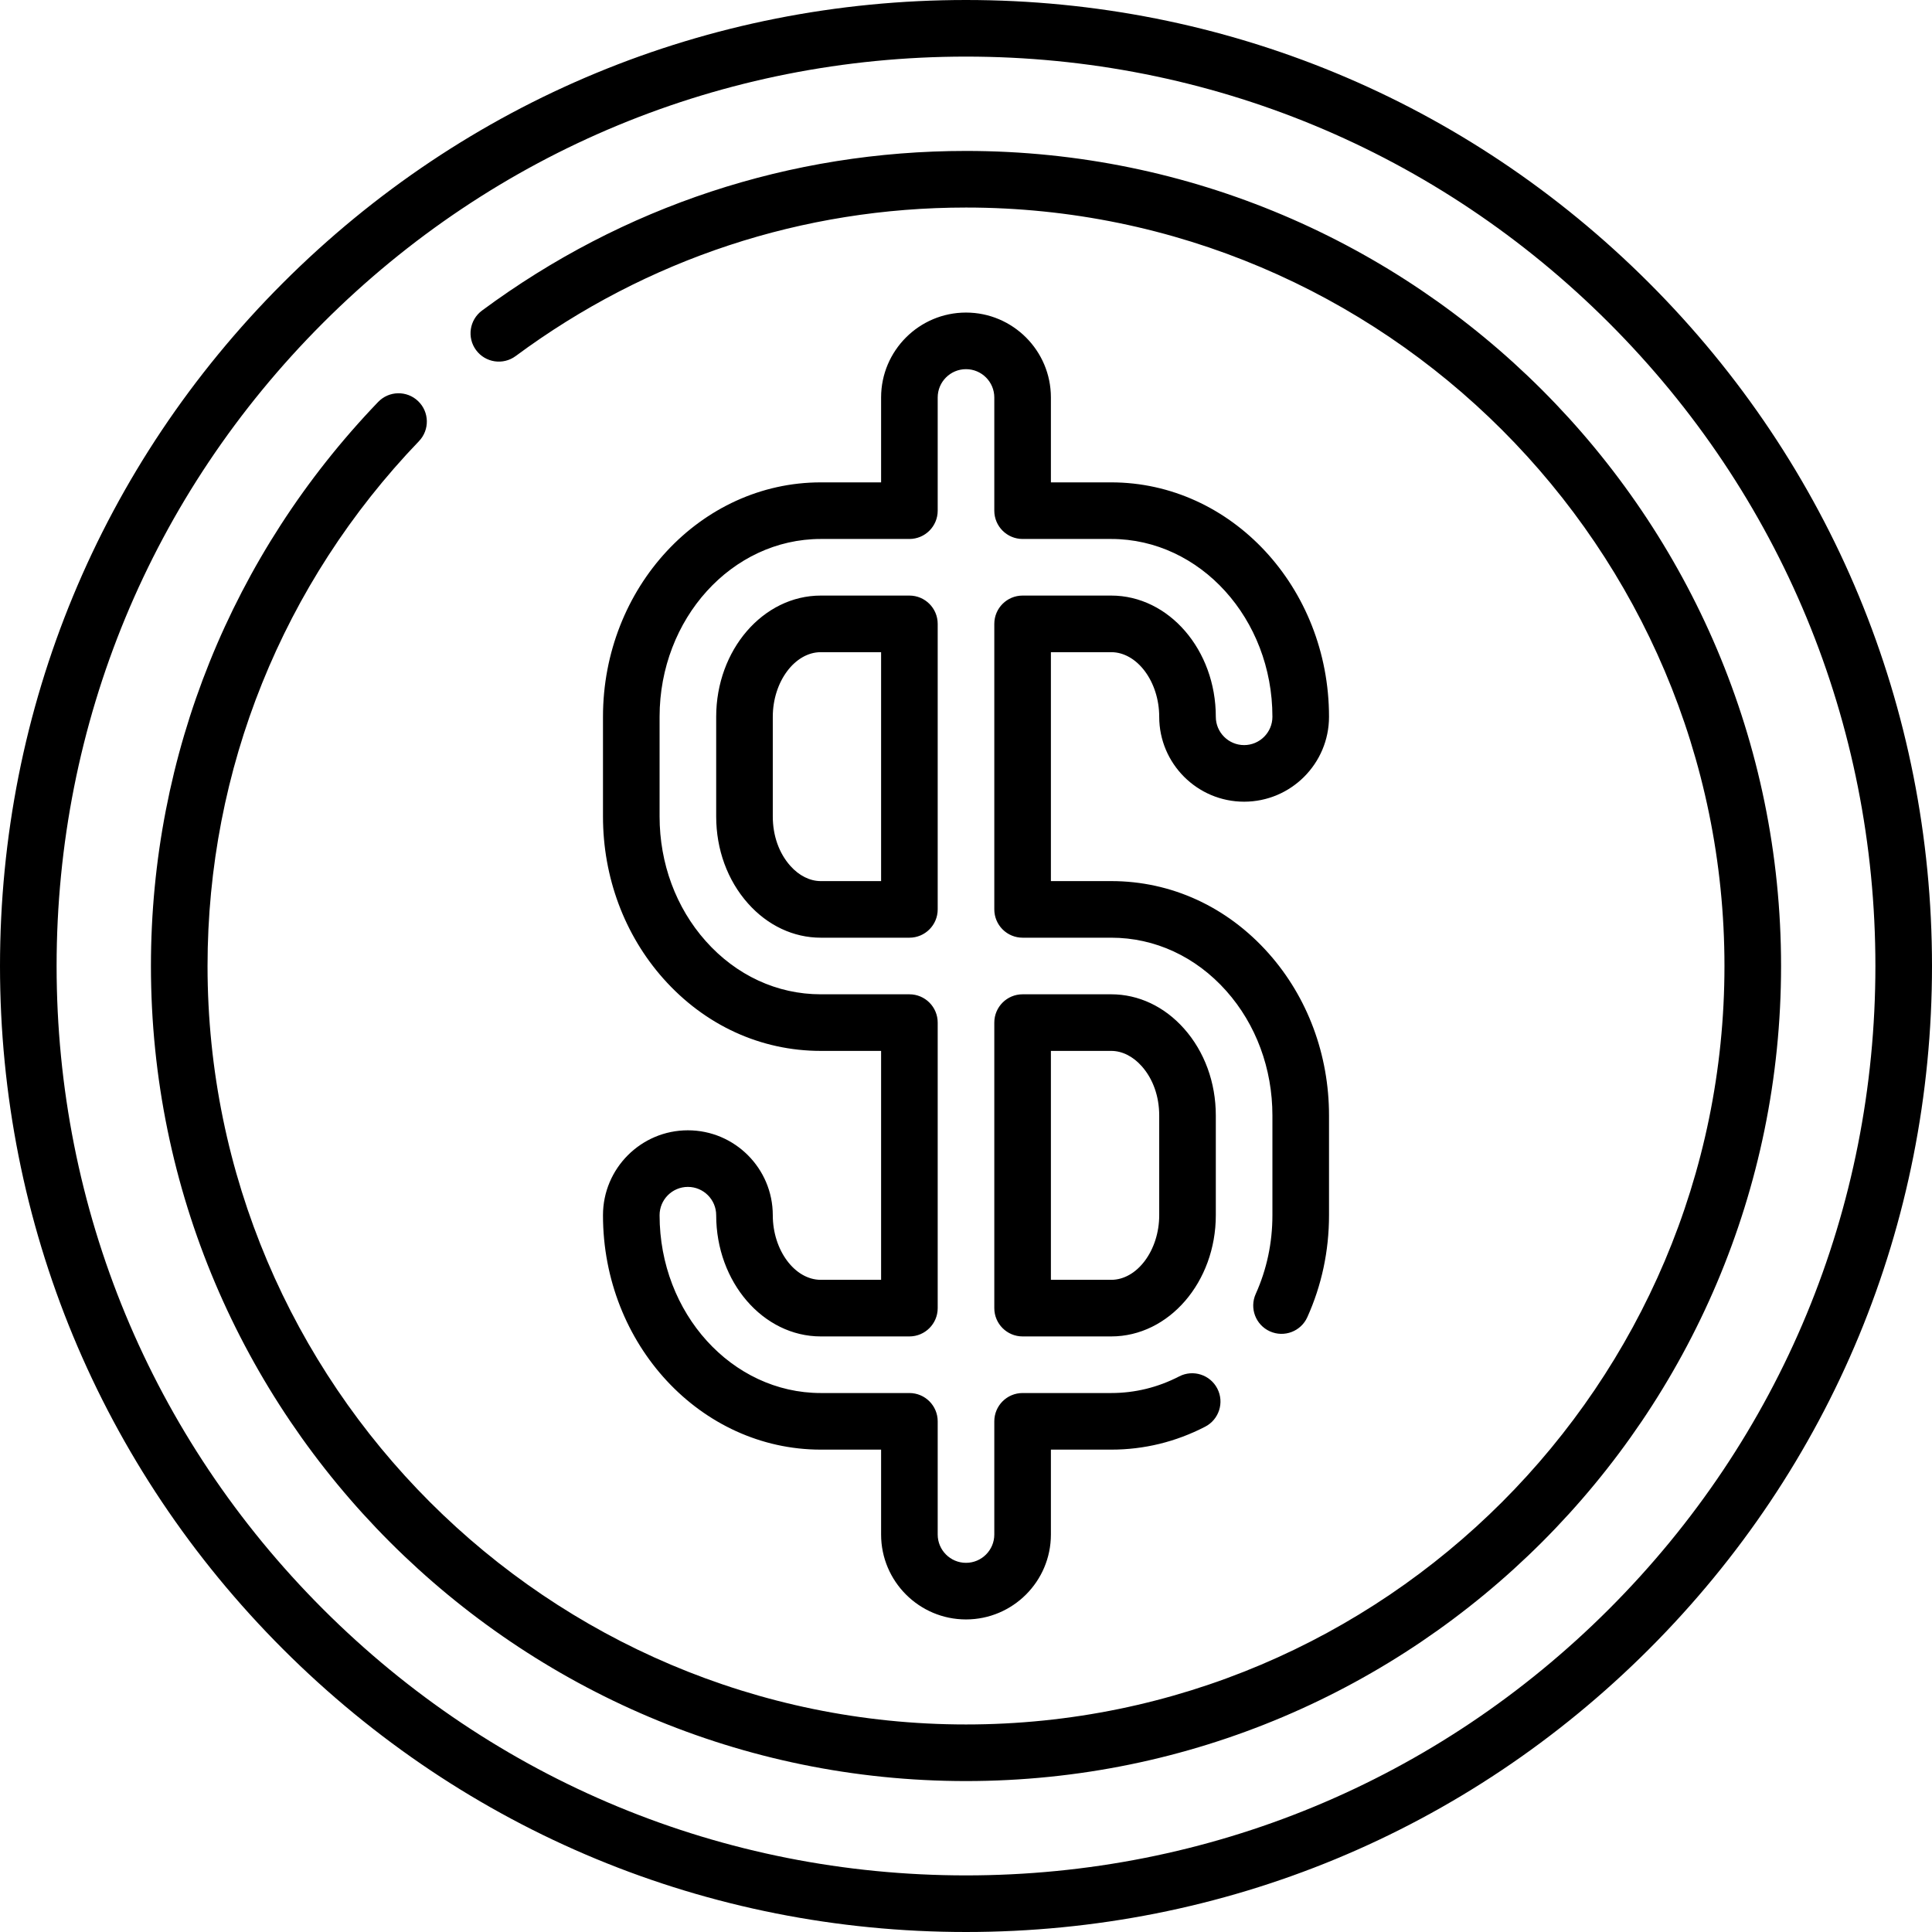
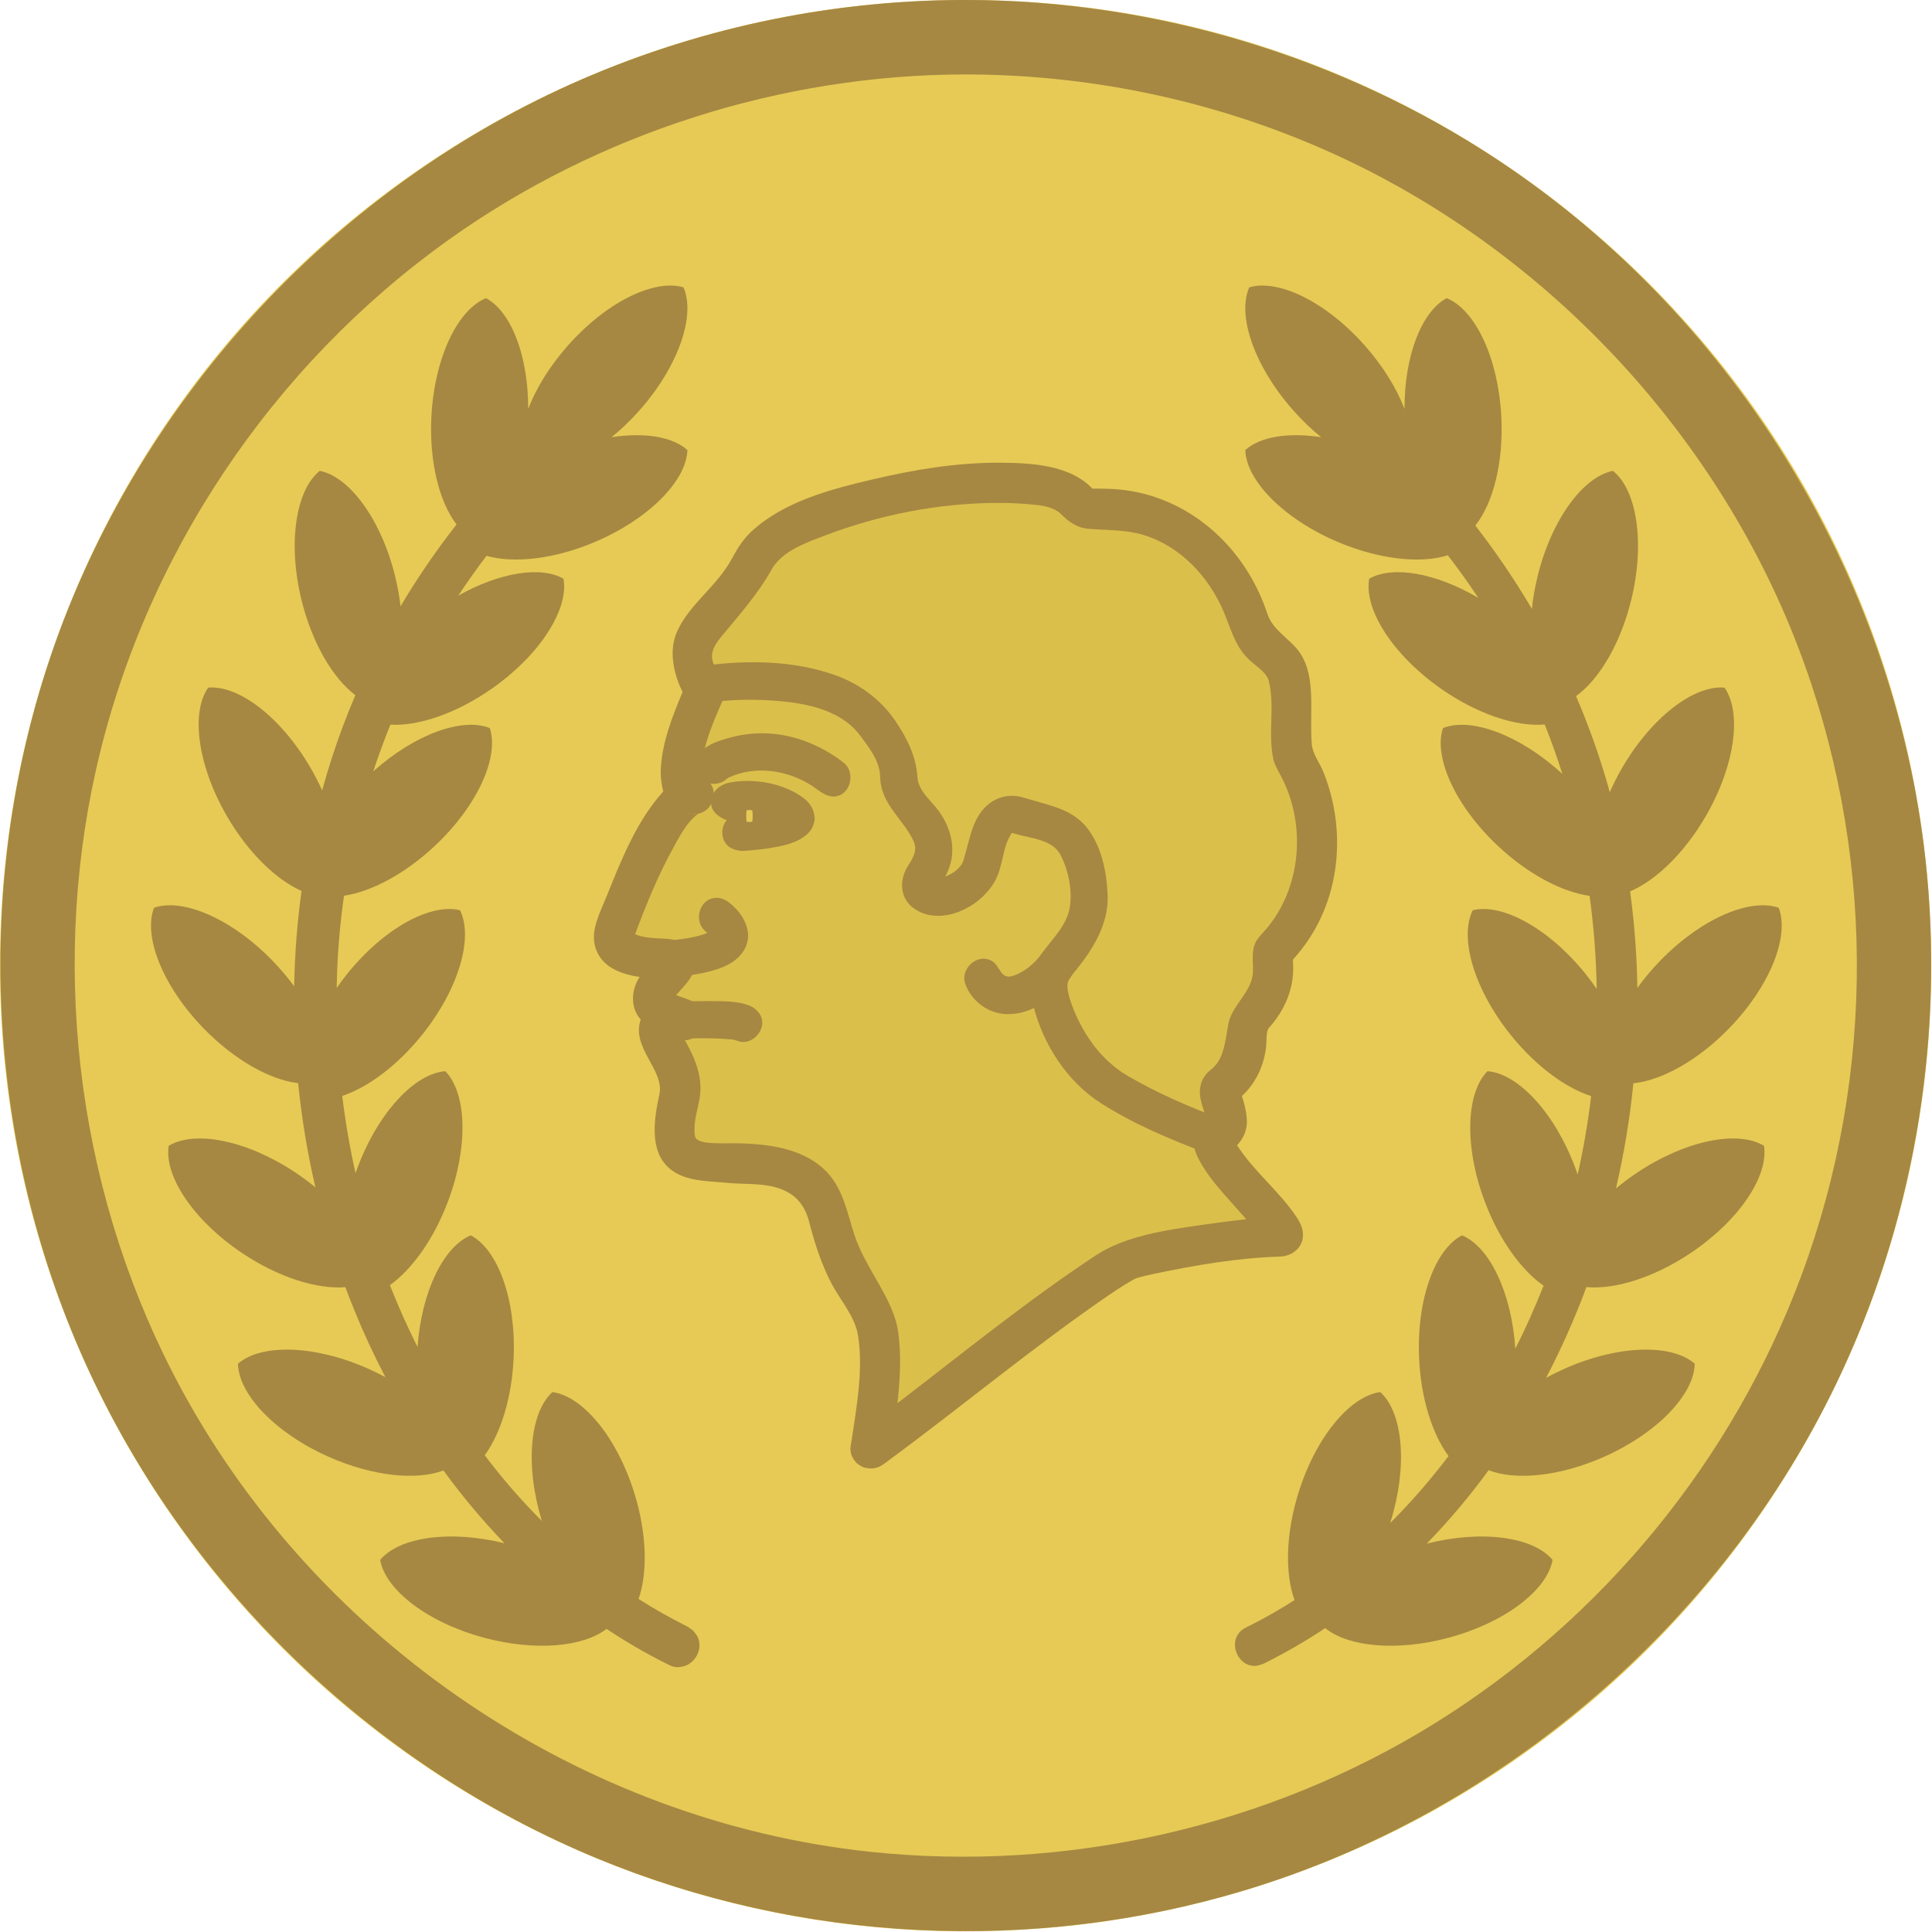
- <svg xmlns="http://www.w3.org/2000/svg" id="Capa_1" enable-background="new 0 0 512 512" height="512" viewBox="0 0 512 512" width="512">
-   <g>
-     <g>
-       <path d="m217.519 339.167c-6.896 0-12.722-7.842-12.722-17.125 0-12.407-10.093-22.5-22.5-22.5s-22.5 10.093-22.5 22.5c0 34.256 25.894 62.125 57.722 62.125h15.981v22.5c0 12.407 10.093 22.5 22.5 22.5s22.5-10.093 22.5-22.5v-22.5h15.981c8.709 0 17.085-2.044 24.896-6.076 3.681-1.9 5.125-6.423 3.225-10.104-1.899-3.68-6.422-5.125-10.104-3.225-5.663 2.923-11.725 4.405-18.017 4.405h-23.481c-4.142 0-7.5 3.358-7.5 7.5v30c0 4.136-3.364 7.5-7.5 7.5s-7.5-3.364-7.5-7.5v-30c0-4.142-3.358-7.5-7.5-7.5h-23.481c-23.557 0-42.722-21.14-42.722-47.125 0-4.136 3.364-7.5 7.5-7.5 4.135 0 7.5 3.364 7.5 7.5 0 17.714 12.436 32.125 27.722 32.125h23.481c4.142 0 7.5-3.358 7.5-7.5v-75.667c0-4.142-3.358-7.5-7.5-7.5h-23.48c-11.58 0-22.416-5.015-30.512-14.123-7.875-8.858-12.211-20.579-12.211-33.002v-26.417c0-25.985 19.165-47.125 42.722-47.125h23.481c4.142 0 7.5-3.358 7.5-7.5v-30c0-4.136 3.364-7.5 7.5-7.5s7.5 3.364 7.5 7.5v30c0 4.142 3.358 7.5 7.5 7.5h23.481c23.557 0 42.722 21.14 42.722 47.125 0 4.136-3.364 7.5-7.5 7.5-4.135 0-7.5-3.364-7.5-7.5 0-17.714-12.436-32.125-27.722-32.125h-23.481c-4.142 0-7.5 3.358-7.5 7.5v75.666c0 1.989.79 3.897 2.197 5.303 1.407 1.407 3.314 2.197 5.303 2.197h23.48c11.58 0 22.416 5.015 30.512 14.123 7.875 8.858 12.211 20.579 12.211 33.002v26.418c0 7.322-1.489 14.341-4.424 20.863-1.7 3.777-.017 8.217 3.76 9.917 3.777 1.701 8.217.017 9.917-3.76 3.813-8.47 5.747-17.561 5.747-27.02v-26.418c0-16.101-5.682-31.36-16-42.968-10.982-12.354-25.8-19.158-41.724-19.157h-15.98v-60.666h15.981c6.896 0 12.722 7.842 12.722 17.125 0 12.407 10.093 22.5 22.5 22.5s22.5-10.093 22.5-22.5c0-34.256-25.894-62.125-57.722-62.125h-15.98v-22.5c0-12.407-10.093-22.5-22.5-22.5s-22.5 10.093-22.5 22.5v22.5h-15.981c-31.828 0-57.722 27.869-57.722 62.125v26.417c0 16.101 5.682 31.36 16 42.968 10.982 12.354 25.8 19.158 41.724 19.157h15.98v60.667zm38.481-299.167c-46.53 0-90.884 14.628-128.265 42.303-3.329 2.464-4.03 7.161-1.565 10.49 2.465 3.33 7.162 4.031 10.49 1.565 34.78-25.748 76.047-39.358 119.34-39.358 110.832 0 201 90.168 201 201s-90.168 201-201 201-201-90.168-201-201c0-52.048 19.898-101.443 56.029-139.087 2.868-2.988 2.771-7.736-.218-10.604s-7.737-2.771-10.604.218c-38.825 40.45-60.207 93.534-60.207 149.473 0 119.103 96.897 216 216 216s216-96.897 216-216-96.897-216-216-216zm181.02 34.98c-48.353-48.351-112.64-74.98-181.02-74.98s-132.667 26.629-181.02 74.98c-48.351 48.353-74.98 112.64-74.98 181.02s26.629 132.667 74.98 181.02c48.353 48.351 112.64 74.98 181.02 74.98s132.667-26.629 181.02-74.98c48.351-48.353 74.98-112.64 74.98-181.02s-26.629-132.667-74.98-181.02zm-10.607 351.433c-45.519 45.519-106.039 70.587-170.413 70.587s-124.894-25.068-170.413-70.587-70.587-106.039-70.587-170.413 25.068-124.894 70.587-170.413 106.039-70.587 170.413-70.587 124.894 25.068 170.413 70.587 70.587 106.039 70.587 170.413-25.068 124.894-70.587 170.413zm-131.932-162.914h-23.481c-4.142 0-7.5 3.358-7.5 7.5v75.668c0 4.142 3.358 7.5 7.5 7.5h23.481c15.286 0 27.722-14.411 27.722-32.125v-26.418c0-8.746-2.991-16.927-8.422-23.036-5.209-5.861-12.063-9.089-19.3-9.089zm12.723 58.543c0 9.283-5.826 17.125-12.722 17.125h-15.982v-60.668h15.981c2.893 0 5.766 1.439 8.089 4.054 2.988 3.361 4.633 8.003 4.633 13.071v26.418zm-66.204-164.209h-23.481c-15.286 0-27.722 14.411-27.722 32.125v26.417c0 8.746 2.991 16.927 8.422 23.036 5.209 5.861 12.064 9.089 19.301 9.089h23.48c4.142 0 7.5-3.358 7.5-7.5v-75.667c0-4.142-3.358-7.5-7.5-7.5zm-7.5 75.667h-15.981c-2.893 0-5.766-1.439-8.089-4.054-2.988-3.361-4.633-8.003-4.633-13.071v-26.417c0-9.283 5.826-17.125 12.722-17.125h15.981z" />
+ <svg xmlns="http://www.w3.org/2000/svg" width="100%" height="100%" viewBox="0 0 865 865" version="1.1" xml:space="preserve" style="fill-rule:evenodd;clip-rule:evenodd;stroke-linejoin:round;stroke-miterlimit:2;">
+   <g transform="matrix(1,0,0,1,-687.256,-387.769)">
+     <g transform="matrix(2.02492,0,0,2.35797,0,0)">
+       <g transform="matrix(1.36605,0,0,0.653248,-4537.04,-1672.57)">
+         <g transform="matrix(0.446468,0,0,0.80177,1112.14,1537.37)">
+           <circle cx="5854.59" cy="1940.01" r="350.082" style="fill:rgb(230,202,85);" />
+         </g>
+         <g transform="matrix(0.446468,0,0,0.80177,1112.14,1537.37)">
+           <path d="M5855.15,1589.93C5923.24,1590.09 5991.07,1610.51 6047.64,1647.99C6134.12,1705.31 6193.31,1802.16 6203.13,1907C6209.01,1969.78 6197.71,2034.07 6170.59,2090.77C6128.59,2178.55 6048.69,2247.24 5955.56,2275.29C5879.1,2298.31 5795.04,2294.33 5720.83,2263.59C5642.07,2230.96 5576.04,2168.44 5539.05,2091.73C5499.73,2010.17 5493.75,1913.02 5523.26,1826.77C5554.18,1736.39 5623.9,1659.77 5711.54,1620.44C5755.79,1600.58 5804,1590.2 5852.89,1589.93C5853.65,1589.93 5854.4,1589.93 5855.15,1589.93ZM5854.07,1616.92C5787.86,1617.08 5721.43,1638.16 5667.23,1676.83C5603.3,1722.45 5556.57,1791.62 5539.22,1869.51C5522.55,1944.33 5533.32,2025.79 5570.73,2094.36C5620.34,2185.3 5714.96,2250.09 5820.02,2261.27C5890.96,2268.82 5964.41,2252.21 6024.94,2214.53C6085.37,2176.92 6132.72,2119.51 6157.73,2051.96C6184.81,1978.85 6184.41,1897.22 6156.16,1823.89C6126.18,1746.09 6064.12,1679.98 5987.04,1645.27C5946.21,1626.88 5901.59,1617.24 5856.68,1616.93C5855.81,1616.92 5854.94,1616.92 5854.07,1616.92Z" style="fill:rgb(166,136,66);" />
+         </g>
+         <g transform="matrix(0.307187,0,0,0.551648,2246.5,1683.77)">
+           <path d="M4680.67,2405.82C4680.67,2405.82 4654.26,2461.64 4673.1,2463.92C4673.74,2463.99 4659.32,2461.24 4631.97,2534.87C4626.73,2548.98 4646.49,2550.19 4656.97,2550.6C4678.41,2551.42 4633.99,2569.95 4659.79,2579.63C4685.6,2589.3 4643.26,2571.97 4658.18,2596.96C4673.1,2621.96 4662.5,2620.74 4663.02,2642.92C4663.42,2660.26 4683.98,2657.03 4692.85,2658.24C4701.72,2659.45 4736.8,2654.21 4744.46,2687.67C4752.12,2721.14 4767.03,2730.81 4769.86,2745.73C4772.68,2760.64 4770.94,2782.18 4766.23,2808.62C4765.92,2810.37 4886.77,2714.28 4902.5,2709.04C4918.22,2703.8 4972.24,2696.95 4982.32,2696.95C4992.4,2696.95 4935.55,2648.55 4949.12,2643.03C4961.26,2638.09 4946.39,2621.65 4951.42,2617.94C4969.91,2604.3 4961.05,2587.91 4968.17,2580.11C4984.8,2561.9 4975.04,2550.03 4979.38,2545.6C5016.07,2508.04 4998.15,2458.09 4990.39,2446.98C4985.63,2440.17 4989.98,2415.54 4986.36,2401.43C4982.73,2387.32 4971.44,2390.94 4965.39,2372.4C4959.34,2353.85 4940.37,2311.8 4883.55,2313.54C4869.26,2313.97 4884.15,2298.42 4825.65,2299.94C4805.24,2300.47 4718.25,2312.73 4704.14,2341.76C4690.03,2370.79 4663.9,2377.2 4674.71,2401.83C4675.98,2404.73 4680.67,2405.82 4680.67,2405.82Z" style="fill:rgb(219,191,75);" />
+         </g>
+         <g transform="matrix(0.307187,0,0,0.551648,2246.5,1683.77)">
+           <path d="M4834.04,2289.24C4852.28,2289.3 4871.55,2290.7 4883.21,2302.92C4883.21,2302.92 4890.93,2302.73 4897.82,2303.41C4932.87,2306.86 4963.41,2332.38 4975.45,2369.07C4978.38,2377.87 4988.09,2382.5 4992.79,2389.8C5001.2,2402.85 4997.47,2420.77 4998.77,2437.49C4999.18,2442.76 5002.91,2447.2 5005.02,2452.51C5017.93,2484.91 5013.61,2524.14 4988.85,2551.01C4988.85,2551.01 4988.85,2552.25 4988.9,2553.08C4988.92,2553.62 4988.92,2553.62 4988.95,2554.16C4989.44,2566.24 4984.54,2577.81 4976.22,2587.01C4974.45,2588.97 4975.24,2593.83 4974.49,2598.74C4973.1,2607.89 4968.88,2616.54 4961.94,2622.97C4961.94,2622.97 4965.13,2631.97 4964.51,2638.07C4964.1,2642.11 4962.29,2646 4959.39,2648.82C4968.19,2662.64 4981.89,2673.27 4990.91,2686.95C4992.41,2689.21 4993.67,2691.72 4994.02,2694.42L4994.13,2696.02C4994.05,2698.73 4993.8,2699.08 4993.34,2700.26C4991.62,2704.64 4986.88,2707.44 4981.82,2707.55C4959.59,2708.22 4937.38,2712.08 4915.75,2716.61C4912.61,2717.27 4909.45,2717.96 4906.43,2718.91C4904.84,2719.41 4897.73,2723.79 4891.69,2727.94C4852.05,2755.14 4814.98,2786.09 4775.93,2814.86C4773.75,2816.47 4772.05,2818.06 4769.02,2818.88C4769.02,2818.88 4767.93,2819.12 4767.82,2819.13C4765.34,2819.28 4765.34,2819.13 4762.89,2818.7L4762.88,2818.7C4760.81,2817.75 4760.81,2817.74 4758.99,2816.37L4758.98,2816.37C4757.39,2814.48 4757.38,2814.47 4756.27,2812.26L4756.27,2812.25C4755.79,2810.47 4755.79,2810.47 4755.63,2808.63C4755.63,2808.63 4756.98,2800.3 4758.07,2792.77C4760.16,2778.26 4761.98,2763.48 4759.7,2749.18C4758.08,2739.05 4750.56,2730.81 4746,2722.25C4740.41,2711.74 4736.84,2700.49 4733.83,2688.83C4732.5,2683.86 4730.01,2679.1 4726,2675.85C4716.21,2667.9 4701.79,2669.81 4690.94,2668.69C4679.51,2667.59 4666.74,2668.08 4658.69,2659.52C4650,2650.28 4652.24,2634.64 4655.03,2622.13C4657.86,2609.18 4640,2597.56 4645.2,2582.65C4639.85,2576.76 4639.87,2567.49 4644.6,2560.2C4634.67,2558.74 4623.85,2554.91 4621.06,2543.76C4618.89,2535.09 4623.8,2526.24 4627.42,2517.24C4635.23,2497.8 4643.24,2477.75 4657.06,2462.51C4657.06,2462.51 4655.61,2456.8 4655.73,2452.01C4656.09,2437.48 4661.68,2423.39 4667.26,2410.01C4667.26,2410.01 4657.8,2392.96 4664.3,2378.33C4670.86,2363.58 4685.3,2354.63 4693.44,2339.42C4696.22,2334.22 4699.41,2329.24 4703.73,2325.3C4720.89,2309.63 4744.99,2303.3 4767.45,2298.03C4789.28,2292.92 4811.28,2289.2 4834.04,2289.24ZM4832.82,2310.43C4801.88,2310.54 4770.82,2316.78 4742.62,2327.47C4731.77,2331.58 4719.55,2335.85 4714.01,2345.76C4706.89,2358.48 4697.26,2369.28 4687.93,2380.58C4685.14,2383.95 4682.32,2387.74 4682.82,2392.18C4682.96,2393.39 4683.28,2394.57 4683.68,2395.72L4686.1,2396.72C4689.4,2399.42 4691.74,2403.28 4691.16,2407.32C4690.86,2409.4 4689.83,2411.23 4688.99,2413.13C4683.64,2425.25 4678.12,2437.66 4677.01,2450.9C4676.9,2452.23 4676.96,2454.19 4676.96,2454.19L4678.9,2455.04L4681.49,2457.42C4682.04,2458.45 4682.78,2459.41 4683.15,2460.51C4684.69,2465.05 4682.72,2470.37 4678.8,2472.86C4677.56,2473.65 4675.46,2474.24 4675.46,2474.24C4669.61,2478.42 4665.96,2485.6 4662.14,2492.54C4654.17,2506.97 4647.99,2522.3 4642.22,2537.72C4642.22,2537.72 4644.95,2538.82 4647.65,2539.23C4651.08,2539.74 4654.56,2539.86 4658.03,2540.04C4660.04,2540.15 4660.58,2540.23 4661.82,2540.46C4665.33,2541.1 4668.79,2543.32 4669.6,2544.06C4669.77,2544.22 4669.95,2544.39 4670.12,2544.56C4671.04,2545.51 4671.81,2546.59 4672.38,2547.76C4672.56,2548.13 4672.72,2548.5 4672.86,2548.88C4674.2,2552.49 4673.68,2553 4673.59,2554.17C4673.53,2554.91 4673.4,2555.66 4673.21,2556.38C4673.09,2556.86 4672.94,2557.33 4672.77,2557.8C4671.04,2562.45 4667.05,2565.98 4663.92,2569.7L4663.83,2569.82C4667.15,2571.06 4670.68,2571.96 4673.58,2573.66C4674.71,2574.31 4674.67,2574.38 4674.67,2574.38C4675.5,2575.1 4676.87,2576.68 4677.95,2578.44L4677.95,2578.45C4678.68,2580.61 4678.68,2580.62 4678.93,2582.89C4678.93,2582.89 4678.86,2584.55 4678.57,2585.61C4678.15,2587.22 4676.82,2589.87 4675.41,2590.78C4673.82,2591.81 4671.3,2593.08 4671.3,2593.08C4671.3,2593.08 4669.76,2593.42 4669.76,2593.42C4669.48,2593.45 4669.45,2593.51 4668.45,2593.52C4668.65,2593.87 4668.85,2594.22 4669.05,2594.58C4674.17,2603.74 4678.11,2613.86 4676.18,2624.47C4675.04,2630.74 4672.88,2636.87 4673.68,2643.59C4673.7,2643.77 4673.73,2643.95 4673.77,2644.14C4674.84,2648.93 4687.92,2647.63 4696.89,2647.87C4714.02,2648.26 4732.23,2650.89 4743.88,2663.65C4751.99,2672.54 4754.24,2685.3 4757.7,2695.86C4763.77,2714.38 4778.32,2729.58 4780.82,2747.1C4782.58,2759.39 4781.83,2771.92 4780.51,2784.31L4780.45,2784.8C4814.91,2758.37 4848.98,2730.66 4884.89,2706.96C4900.48,2696.66 4921.58,2693.62 4941.45,2690.76C4948.96,2689.68 4956.49,2688.71 4964.03,2687.85L4964.25,2687.83C4962.37,2685.71 4960.48,2683.6 4958.6,2681.48C4951.67,2673.66 4944.49,2666.07 4939.55,2656.87C4937.82,2653.65 4936.47,2650.13 4936.42,2646.42C4936.42,2646.42 4936.94,2638 4943.06,2634.24C4943.06,2634.24 4941.22,2629 4940.32,2625.13C4938.94,2619.18 4940.25,2613.17 4945.76,2608.93C4952.11,2603.94 4953.01,2595.63 4954.74,2585.36C4956.49,2575.01 4967.28,2568.32 4967.78,2557.74C4968.04,2552.19 4966.65,2546.35 4969.52,2541.24C4969.52,2541.24 4971.09,2538.96 4972.72,2537.22C4992.3,2516.45 4996.44,2483.03 4983.67,2456.56C4981.6,2452.27 4979.38,2449.24 4978.53,2445.44C4975.59,2432.28 4979.39,2418.06 4976.2,2404.52C4974.93,2399.12 4968.48,2396.22 4963.96,2391.2C4958.09,2384.69 4955.74,2375.83 4952.47,2368.03C4944.63,2349.36 4929.6,2333.26 4910.11,2327.32C4900.68,2324.44 4890.66,2324.88 4880.83,2324.06C4875.48,2323.61 4870.88,2320.61 4866.84,2316.48C4862.28,2311.93 4854.76,2311.53 4847.66,2310.95C4842.72,2310.54 4837.76,2310.43 4832.82,2310.43ZM4957.52,2645.26C4957.52,2645.26 4957.51,2645.24 4957.52,2645.26ZM4672.06,2474.46C4672.06,2474.46 4671.08,2474.33 4671.08,2474.33C4671.08,2474.33 4673.34,2474.51 4673.34,2474.51C4674.09,2474.48 4675.15,2474.26 4675.15,2474.26C4674.12,2474.33 4673.09,2474.39 4672.06,2474.46ZM4674.16,2453.42C4674.16,2453.42 4675.89,2453.55 4674.17,2453.37C4674.17,2453.39 4674.16,2453.4 4674.16,2453.42Z" style="fill:rgb(166,136,66);" />
+         </g>
+         <g transform="matrix(0.307187,0,0,0.551648,2246.5,1683.77)">
+           <path d="M4864.47,2544.44C4872.1,2544.94 4876.44,2554.64 4870.76,2561.54C4861.86,2572.33 4849.09,2581.41 4835.39,2579.56C4826.66,2578.38 4818.63,2571.74 4816,2563.17C4813.82,2556.05 4822.3,2547.56 4829.98,2551.64C4834.63,2554.11 4834.64,2561.77 4841.18,2559.68C4847.2,2557.74 4852.58,2553.23 4856.12,2548.42C4856.12,2548.42 4859.59,2544.73 4863.32,2544.46C4864.06,2544.4 4864.23,2544.44 4864.47,2544.44Z" style="fill:rgb(166,136,66);" />
+         </g>
+         <g transform="matrix(0.307187,0,0,0.551648,2246.5,1683.77)">
+           <path d="M4841.38,2464.76C4844.36,2464.86 4847.24,2465.75 4850.07,2466.62C4861.36,2470.03 4873.43,2471.99 4881.18,2482.7C4888.5,2492.83 4890.84,2506.03 4891.21,2517.49C4891.68,2531.79 4884.13,2544.77 4874.53,2556.62C4872.94,2558.61 4871.14,2560.58 4870.29,2562.92C4868.86,2566.87 4873.15,2578.95 4878.75,2588.53C4884.43,2598.25 4892.11,2606.68 4901.99,2612.44C4917.34,2621.39 4933.76,2628.46 4950.23,2634.69L4951.92,2635.37C4954.75,2636.94 4955.29,2637.82 4956.17,2639.42C4959.94,2646.22 4952.94,2656.64 4943.79,2653.22C4943.41,2653.08 4943.04,2652.94 4942.67,2652.8C4923.69,2645.58 4904.81,2637.66 4887.59,2626.66C4869.72,2615.24 4857.06,2595.52 4852.02,2575.12C4850.15,2567.57 4849.69,2559.61 4853.56,2552.5C4859.1,2542.31 4869.79,2534.7 4871.39,2522.77C4872.54,2514.16 4870.63,2505.02 4867.23,2497.6C4866.08,2495.09 4864.49,2492.7 4862.16,2491.13C4856.33,2487.18 4848.69,2486.71 4841.86,2484.58C4841.74,2484.54 4841.61,2484.5 4841.49,2484.47C4840.3,2484.19 4840.88,2484.12 4840,2485.53C4835.63,2492.55 4836.2,2502.19 4831.61,2510.09C4822.86,2525.12 4800.89,2534.16 4787.85,2523.05C4781.91,2518 4781.35,2509.08 4785.97,2501.73C4788.47,2497.8 4791.18,2493.63 4789.05,2488.84C4784.07,2477.65 4772.12,2469.57 4771.4,2455.87C4771.36,2455.15 4771.33,2454.43 4771.29,2453.7C4770.78,2446.12 4765.68,2439.51 4760.76,2432.93C4749.95,2418.52 4729.66,2415.34 4711.87,2414.4C4701.97,2413.88 4692,2414.14 4682.24,2415.51C4682.24,2415.51 4673.33,2415.38 4671.29,2408.69C4669.62,2403.22 4673.6,2396.89 4679.77,2396.05C4680.22,2395.99 4680.67,2395.93 4681.12,2395.87C4703.13,2393.18 4726.03,2393.72 4746.75,2400.86C4759.72,2405.33 4771.32,2413.49 4779.25,2425.13C4785.43,2434.18 4790.38,2444.05 4790.99,2455.01C4791.42,2462.11 4798.35,2467.43 4802.19,2472.72C4809.24,2482.42 4812.42,2495.32 4805.59,2507.35C4809.81,2505.67 4813.96,2502.86 4815.26,2498.66C4818.9,2486.93 4820.08,2473.5 4831.43,2467.16C4834.27,2465.58 4837.51,2464.78 4840.79,2464.75C4841.09,2464.75 4841.08,2464.75 4841.38,2464.76Z" style="fill:rgb(166,136,66);" />
+         </g>
+         <g transform="matrix(0.307187,0,0,0.551648,2245.35,1683.77)">
+           <path d="M4689.23,2518.49C4692.76,2518.63 4695.76,2520.92 4698.45,2523.59C4703.76,2528.87 4707.68,2536.96 4704.15,2544.58C4698.22,2557.36 4678.73,2558.76 4663.52,2560.86C4663.52,2560.86 4658.18,2561.45 4655,2558.71C4649.9,2554.31 4651.35,2544.41 4658.18,2542.03C4660.44,2541.24 4662.89,2541.18 4665.3,2540.9C4671.67,2540.14 4678.16,2539.34 4684.02,2537.05C4684.02,2537.05 4682.47,2535.59 4682.47,2535.59C4676.94,2530.42 4679.78,2518.97 4688.5,2518.5C4688.74,2518.49 4688.99,2518.49 4689.23,2518.49ZM4663.66,2560.83C4664.16,2560.72 4663.78,2560.8 4663.66,2560.83Z" style="fill:rgb(166,136,66);" />
+         </g>
+         <g transform="matrix(0.307187,0,0,0.551648,2246.5,1683.77)">
+           <path d="M4701.73,2456.92C4711.82,2457.01 4722.12,2459.7 4730.25,2465.39C4732.63,2467.06 4734.71,2469.24 4735.83,2471.93C4735.83,2471.93 4736.31,2473.31 4736.31,2473.31C4736.53,2474.14 4736.69,2475.31 4736.69,2475.31C4736.82,2476.86 4737.14,2476.11 4736.46,2479.09C4734.71,2486.77 4724.86,2490.11 4717.77,2491.5C4711.45,2492.75 4705.03,2493.42 4698.61,2493.83C4698.61,2493.83 4693.34,2493.65 4690.6,2490.6C4687.43,2487.08 4687.35,2481.28 4690.53,2477.57C4690.53,2477.57 4684.11,2475.61 4682.63,2470.71C4680.93,2465.07 4685.07,2459.22 4691.76,2457.85C4695.03,2457.18 4698.37,2456.91 4701.73,2456.92Z" style="fill:rgb(166,136,66);" />
+         </g>
+         <g transform="matrix(0.307187,0,0,0.551648,2247.93,1684.69)">
+           <ellipse cx="4697.82" cy="2473.72" rx="1.689" ry="6.664" style="fill:rgb(230,202,85);" />
+         </g>
+         <g transform="matrix(0.307187,0,0,0.551648,2247.93,1684.69)">
+           <path d="M4698.38,2457.26C4701.85,2457.53 4702.37,2458.26 4703.15,2458.73C4703.53,2458.96 4705.31,2460.21 4706.46,2461.87C4709.65,2466.46 4709.72,2472.5 4709.08,2477.79C4708.58,2481.94 4707.01,2486.17 4703.51,2488.48C4699.97,2490.82 4696.81,2490.26 4695.37,2489.9C4687.55,2487.95 4685.53,2476.36 4686.69,2468.79C4687.25,2465.09 4688.66,2461.26 4692.14,2458.97C4693.53,2458.05 4695.14,2457.47 4696.81,2457.3C4697.84,2457.2 4698.05,2457.25 4698.38,2457.26ZM4697.39,2470.58C4696.37,2470.66 4695.8,2470.79 4695.58,2470.85C4694.26,2471.18 4693.13,2471.08 4690.86,2473.72C4690.86,2473.72 4694.16,2476.87 4697.82,2476.87C4699.4,2476.87 4700.95,2476.47 4702.35,2475.7C4703.78,2474.9 4703.19,2475.58 4704.78,2473.72C4704.78,2473.72 4703.01,2472.13 4702.63,2471.91C4700.66,2470.71 4698.35,2470.57 4697.39,2470.58Z" style="fill:rgb(166,136,66);" />
+         </g>
+         <g transform="matrix(0.307187,0,0,0.551648,2246.5,1683.77)">
+           <path d="M4709.69,2431.8C4725.07,2431.93 4740.14,2437.96 4752.13,2447.31C4758.51,2452.28 4755.99,2464.41 4747.3,2465.13C4742.65,2465.51 4738.86,2461.6 4734.61,2458.96C4721.84,2451.03 4705.24,2448.76 4691.67,2455.09C4690.52,2455.62 4689.91,2456.45 4689,2457C4686.8,2458.33 4684.37,2458.74 4681.66,2458.21C4681.66,2458.21 4680.47,2457.87 4680.47,2457.87C4679.88,2457.65 4679.65,2457.61 4678.46,2456.9C4678.46,2456.9 4677.75,2456.53 4676.61,2455.39C4676.61,2455.39 4674.58,2452.23 4674.58,2452.23C4673.56,2449.49 4673.92,2450.64 4673.88,2448.58C4673.88,2448.58 4673.81,2447.77 4674.17,2446.18C4674.17,2446.18 4674.93,2444.13 4674.93,2444.13C4675.71,2442.64 4676.03,2442.32 4676.71,2441.61C4680.67,2437.47 4686.71,2435.58 4692.56,2434C4698.13,2432.5 4703.86,2431.78 4709.69,2431.8ZM4682.14,2438.97C4682.14,2438.97 4682.24,2438.95 4682.14,2438.97ZM4682.51,2438.91C4682.51,2438.91 4682.52,2438.91 4682.51,2438.91Z" style="fill:rgb(166,136,66);" />
+         </g>
+         <g transform="matrix(0.307187,0,0,0.551648,2246.5,1683.77)">
+           <path d="M4678.69,2572.92C4687.52,2572.95 4697.22,2572.59 4703.88,2575.93C4703.88,2575.93 4707.82,2578.18 4708.92,2581.95C4710.95,2588.85 4703.25,2596.96 4695.67,2593.73C4694.08,2593.05 4692.39,2593.09 4690.7,2592.95C4683.4,2592.34 4676.03,2592.43 4668.67,2592.69C4668.67,2592.69 4656.98,2589.79 4658.71,2580.99C4659.67,2576.15 4664.48,2573.18 4669.79,2573.03C4672.76,2572.96 4675.73,2572.92 4678.69,2572.92ZM4695.08,2593.46C4695.08,2593.46 4695.07,2593.45 4695.08,2593.46Z" style="fill:rgb(166,136,66);" />
+         </g>
+         <g transform="matrix(0.361514,0,0,0.649208,582.101,932.023)">
+           <path d="M8570.24,3024.66C8575.74,3037.15 8568.11,3059.79 8550.75,3079.5C8546.69,3084.12 8542.4,3088.22 8538.05,3091.75C8552.66,3089.51 8565.19,3091.48 8571.88,3097.4L8572,3097.51C8571.57,3111.15 8554.93,3128.28 8530.76,3138.58C8512.4,3146.4 8494.2,3148.36 8482.07,3144.85C8477.65,3150.65 8473.43,3156.6 8469.41,3162.69C8487.93,3152.26 8506.4,3149.32 8516.51,3155.11L8445.59,3205.35C8445.59,3205.35 8516.51,3155.11 8516.51,3155.11C8518.99,3168.54 8506.34,3188.81 8484.91,3203.99C8468.78,3215.41 8451.59,3221.18 8439.02,3220.45C8436.24,3227.32 8433.68,3234.29 8431.36,3241.35C8450.04,3224.66 8471.3,3217.07 8483.52,3221.99L8421.07,3280.6C8421.07,3280.6 8483.52,3221.99 8483.52,3221.99C8487.81,3234.95 8478.06,3256.76 8458.9,3274.74C8445.45,3287.36 8430.41,3295.24 8418.26,3297.04C8416.67,3308.08 8415.64,3319.24 8415.19,3330.46C8415.09,3333.08 8415.01,3335.71 8414.97,3338.34C8416.39,3336.28 8417.91,3334.24 8419.53,3332.22C8435.95,3311.71 8456.92,3300.28 8470.18,3303.54L8415.94,3371.29C8415.94,3371.29 8470.18,3303.54 8470.18,3303.54C8476.26,3315.76 8469.7,3338.73 8453.28,3359.24C8442.16,3373.13 8428.95,3382.85 8417.46,3386.67C8418.86,3398.29 8420.85,3409.84 8423.42,3421.26C8423.72,3420.38 8424.04,3419.5 8424.37,3418.62C8433.59,3394.02 8449.98,3376.63 8463.59,3375.61L8463.7,3375.72C8473.17,3385.52 8474.04,3409.3 8464.85,3433.8C8458.49,3450.77 8448.72,3464.31 8438.8,3471.41C8442.5,3480.8 8446.62,3490.03 8451.17,3499.07C8452.97,3474.22 8462.86,3454.09 8474.99,3449.1L8471.24,3533.48C8471.24,3533.48 8474.99,3449.1 8474.99,3449.1C8487.11,3455.39 8495.35,3477.81 8494.19,3504.05C8493.39,3521.97 8488.38,3537.72 8481.27,3547.57C8489.11,3557.94 8497.65,3567.8 8506.85,3576.99C8499.18,3552.01 8501.49,3528.39 8511.58,3519.27L8511.74,3519.3C8525.23,3521.23 8540.48,3539.49 8548.24,3564.49C8553.88,3582.66 8554.23,3600.15 8550.14,3611.89C8556.91,3616.21 8563.92,3620.19 8571.15,3623.82L8572.12,3624.31L8574.55,3626.03C8576.11,3628.12 8576.83,3628.58 8577.29,3631.25C8578.11,3636.1 8574.51,3641.39 8569.49,3642.24C8566.44,3642.76 8565.32,3642.23 8562.1,3640.61C8553.01,3636.04 8544.24,3630.91 8535.8,3625.29C8525.36,3633.39 8503.89,3635.39 8481.04,3629.27C8455.67,3622.47 8436.78,3607.85 8434.44,3594.4L8434.54,3594.28C8443.13,3584.19 8465.65,3580.92 8490.12,3586.96C8480.28,3576.77 8471.15,3565.85 8462.77,3554.37C8450.68,3558.92 8431.09,3557 8411.41,3548.26C8387.4,3537.6 8371.01,3520.22 8370.79,3506.57L8455.68,3544.27C8455.68,3544.27 8370.79,3506.57 8370.79,3506.57C8381.07,3497.59 8404.95,3498.09 8428.96,3508.75C8431.68,3509.96 8434.3,3511.25 8436.81,3512.61C8431.73,3502.93 8427.13,3493.03 8423.03,3482.98C8421.58,3479.44 8420.19,3475.88 8418.86,3472.3C8406.33,3473.33 8389.03,3468.01 8372.65,3457.04C8350.82,3442.43 8337.65,3422.5 8339.77,3409.01L8339.91,3408.93C8351.62,3401.95 8374.96,3406.56 8396.71,3421.11C8399.8,3423.19 8402.72,3425.36 8405.45,3427.62C8401.88,3412.25 8399.3,3396.65 8397.72,3380.96C8385.18,3379.51 8369.16,3370.63 8355.26,3356.29C8336.99,3337.42 8328.29,3315.17 8333.19,3302.43L8333.34,3302.38C8346.25,3298.01 8368.11,3307.41 8386.32,3326.21C8389.9,3329.91 8393.12,3333.74 8395.94,3337.6C8396.19,3323.31 8397.29,3309.04 8399.24,3294.89C8387.89,3289.88 8375.37,3277.83 8365.87,3261.48C8352.68,3238.76 8349.61,3215.07 8357.43,3203.89L8357.59,3203.87C8371.17,3202.75 8390.13,3217.14 8403.26,3239.77C8405.22,3243.14 8406.95,3246.53 8408.46,3249.89C8409.84,3244.86 8411.34,3239.86 8412.95,3234.9C8416,3225.52 8419.47,3216.3 8423.34,3207.24C8413.25,3199.64 8403.91,3183.87 8399.18,3164.45C8392.97,3138.92 8396.73,3115.33 8407.4,3106.82L8428.86,3195L8407.4,3106.82C8420.79,3109.47 8434.98,3128.7 8441.19,3154.22C8442.28,3158.72 8443.07,3163.15 8443.56,3167.46C8451.12,3154.73 8459.5,3142.49 8468.64,3130.82C8460.9,3120.74 8456.31,3102.66 8457.39,3082.34C8458.78,3056.1 8469.16,3034.59 8481.83,3029.51L8481.97,3029.59C8493.1,3035.61 8500.78,3055.36 8500.72,3079.07C8504.24,3069.93 8510.21,3060.12 8518.3,3050.93C8535.6,3031.29 8556.99,3020.87 8570.09,3024.61L8570.24,3024.66Z" style="fill:rgb(166,136,66);" />
+         </g>
+         <g transform="matrix(0.361514,0,0,0.649208,582.101,932.023)">
+           <path d="M8823.7,3024.61C8836.8,3020.87 8858.19,3031.29 8875.48,3050.93C8883.57,3060.12 8889.55,3069.93 8893.07,3079.07C8893.01,3055.26 8900.75,3035.45 8911.95,3029.51L8912.1,3029.57C8924.7,3034.76 8935.02,3056.21 8936.4,3082.34C8937.49,3102.99 8932.73,3121.33 8924.77,3131.31C8933.98,3143.15 8942.45,3155.63 8950.1,3168.63C8950.58,3163.96 8951.4,3159.13 8952.6,3154.22C8958.81,3128.7 8972.99,3109.47 8986.38,3106.82L8964.65,3196.11C8964.65,3196.11 8986.38,3106.82 8986.38,3106.82C8997.06,3115.33 9000.82,3138.92 8994.61,3164.45C8989.79,3184.24 8980.18,3200.24 8969.86,3207.67C8975.85,3221.63 8980.92,3236.01 8984.98,3250.69C8986.56,3247.06 8988.41,3243.41 8990.52,3239.77C9003.66,3217.14 9022.61,3202.75 9036.19,3203.87L9036.35,3203.89C9044.18,3215.07 9041.1,3238.76 9027.91,3261.48C9018.28,3278.07 9005.53,3290.23 8994.06,3295.1C8996.02,3309.41 8997.1,3323.85 8997.33,3338.32C9000.27,3334.21 9003.66,3330.14 9007.47,3326.21C9025.74,3307.34 9047.7,3297.94 9060.59,3302.43L9060.65,3302.58C9065.43,3315.34 9056.73,3337.49 9038.52,3356.29C9024.43,3370.83 9008.16,3379.75 8995.53,3381.02C8993.95,3396.88 8991.34,3412.62 8987.74,3428.11C8990.64,3425.68 8993.76,3423.34 8997.08,3421.11C9018.82,3406.56 9042.17,3401.95 9053.88,3408.93L9054.01,3409.01C9056.13,3422.5 9042.96,3442.43 9021.13,3457.04C9004.57,3468.13 8987.07,3473.45 8974.5,3472.26C8969.33,3486.21 8963.3,3499.81 8956.43,3512.92C8959.1,3511.44 8961.91,3510.05 8964.83,3508.75C8988.74,3498.13 9012.53,3497.59 9022.87,3506.47L9023,3506.57L8937.58,3544.5C8937.58,3544.5 9023,3506.57 9023,3506.57L9022.99,3506.73C9022.65,3520.36 9006.29,3537.64 8982.38,3548.26C8962.54,3557.07 8942.78,3558.95 8930.73,3554.26C8922.26,3565.85 8913.01,3576.84 8903.01,3587.13C8927.73,3580.86 8950.58,3584.1 8959.25,3594.28L8959.35,3594.4C8957.01,3607.85 8938.12,3622.47 8912.74,3629.27C8889.59,3635.47 8867.85,3633.34 8857.57,3624.95C8848.86,3630.73 8839.79,3635.98 8830.41,3640.66L8829.9,3640.91C8827.55,3641.65 8826.92,3642.15 8824.4,3641.72C8818.15,3640.67 8814.4,3631.51 8819.6,3626.41C8821.14,3624.9 8823.26,3624.11 8825.29,3623.07C8831.65,3619.79 8837.83,3616.23 8843.83,3612.41C8839.55,3600.67 8839.83,3582.93 8845.55,3564.49C8853.33,3539.39 8868.68,3521.09 8882.21,3519.27L8882.33,3519.38C8892.35,3528.61 8894.6,3552.3 8886.84,3577.3C8886.78,3577.5 8886.71,3577.71 8886.65,3577.92C8896.03,3568.56 8904.75,3558.51 8912.77,3547.91C8905.52,3538.09 8900.4,3522.18 8899.6,3504.05C8898.43,3477.81 8906.68,3455.39 8918.79,3449.1L8922.2,3525.64L8918.79,3449.1C8931.06,3454.14 8941.03,3474.65 8942.67,3499.87C8947.34,3490.64 8951.56,3481.2 8955.32,3471.64C8945.29,3464.61 8935.37,3450.96 8928.94,3433.8C8919.71,3409.2 8920.62,3385.33 8930.2,3375.61L8930.36,3375.62C8943.94,3376.77 8960.23,3394.12 8969.42,3418.62C8969.83,3419.71 8970.22,3420.8 8970.59,3421.88C8973.19,3410.31 8975.21,3398.58 8976.63,3386.77C8965.07,3383.02 8951.72,3373.25 8940.51,3359.24C8924.09,3338.73 8917.53,3315.76 8923.61,3303.54L8978.12,3371.63L8923.61,3303.54C8936.86,3300.28 8957.84,3311.71 8974.26,3332.22C8975.99,3334.38 8977.61,3336.57 8979.11,3338.76C8978.89,3324.82 8977.83,3310.89 8975.93,3297.1C8963.71,3295.41 8948.49,3287.51 8934.88,3274.74C8915.73,3256.76 8905.98,3234.95 8910.27,3221.99L8973.37,3281.21C8973.37,3281.21 8921.44,3232.48 8921.44,3232.48L8910.27,3221.99C8922.77,3216.96 8944.75,3225.03 8963.74,3242.53C8961.38,3235.05 8958.75,3227.65 8955.84,3220.37C8943.19,3221.51 8925.47,3215.74 8908.88,3203.99C8887.44,3188.81 8874.8,3168.54 8877.27,3155.11L8949.95,3206.59L8877.27,3155.11C8887.69,3149.14 8907,3152.45 8926.1,3163.68C8921.78,3157.17 8917.23,3150.81 8912.46,3144.62C8900.34,3148.44 8881.77,3146.56 8863.03,3138.58C8838.86,3128.28 8822.21,3111.15 8821.78,3097.51L8821.9,3097.4C8828.59,3091.48 8841.12,3089.51 8855.74,3091.75C8851.39,3088.22 8847.1,3084.12 8843.04,3079.5C8825.68,3059.79 8818.05,3037.15 8823.54,3024.66L8823.7,3024.61Z" style="fill:rgb(166,136,66);" />
+         </g>
+       </g>
    </g>
  </g>
</svg>
